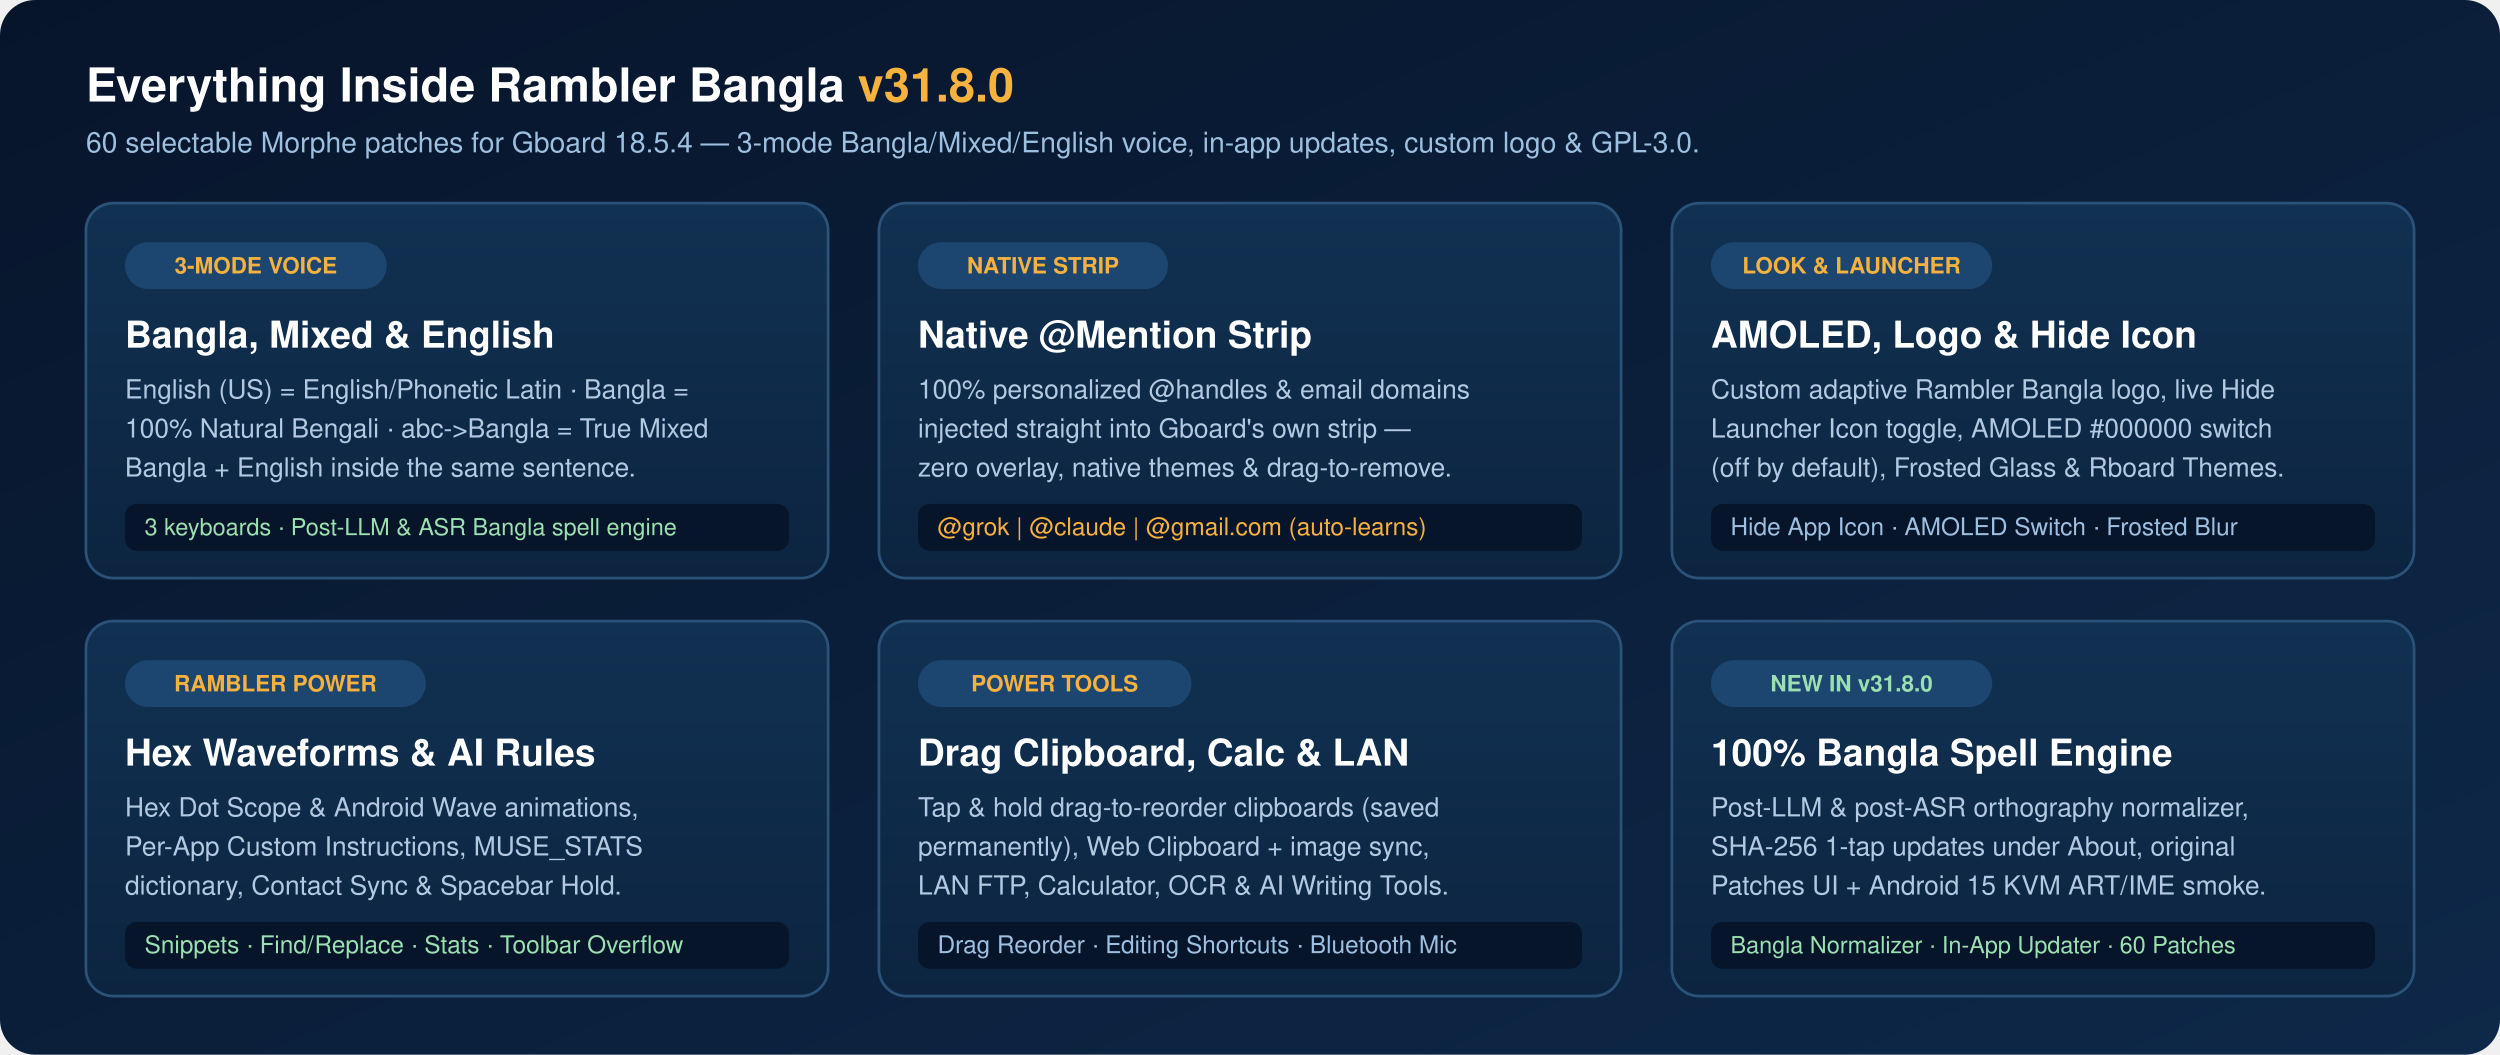
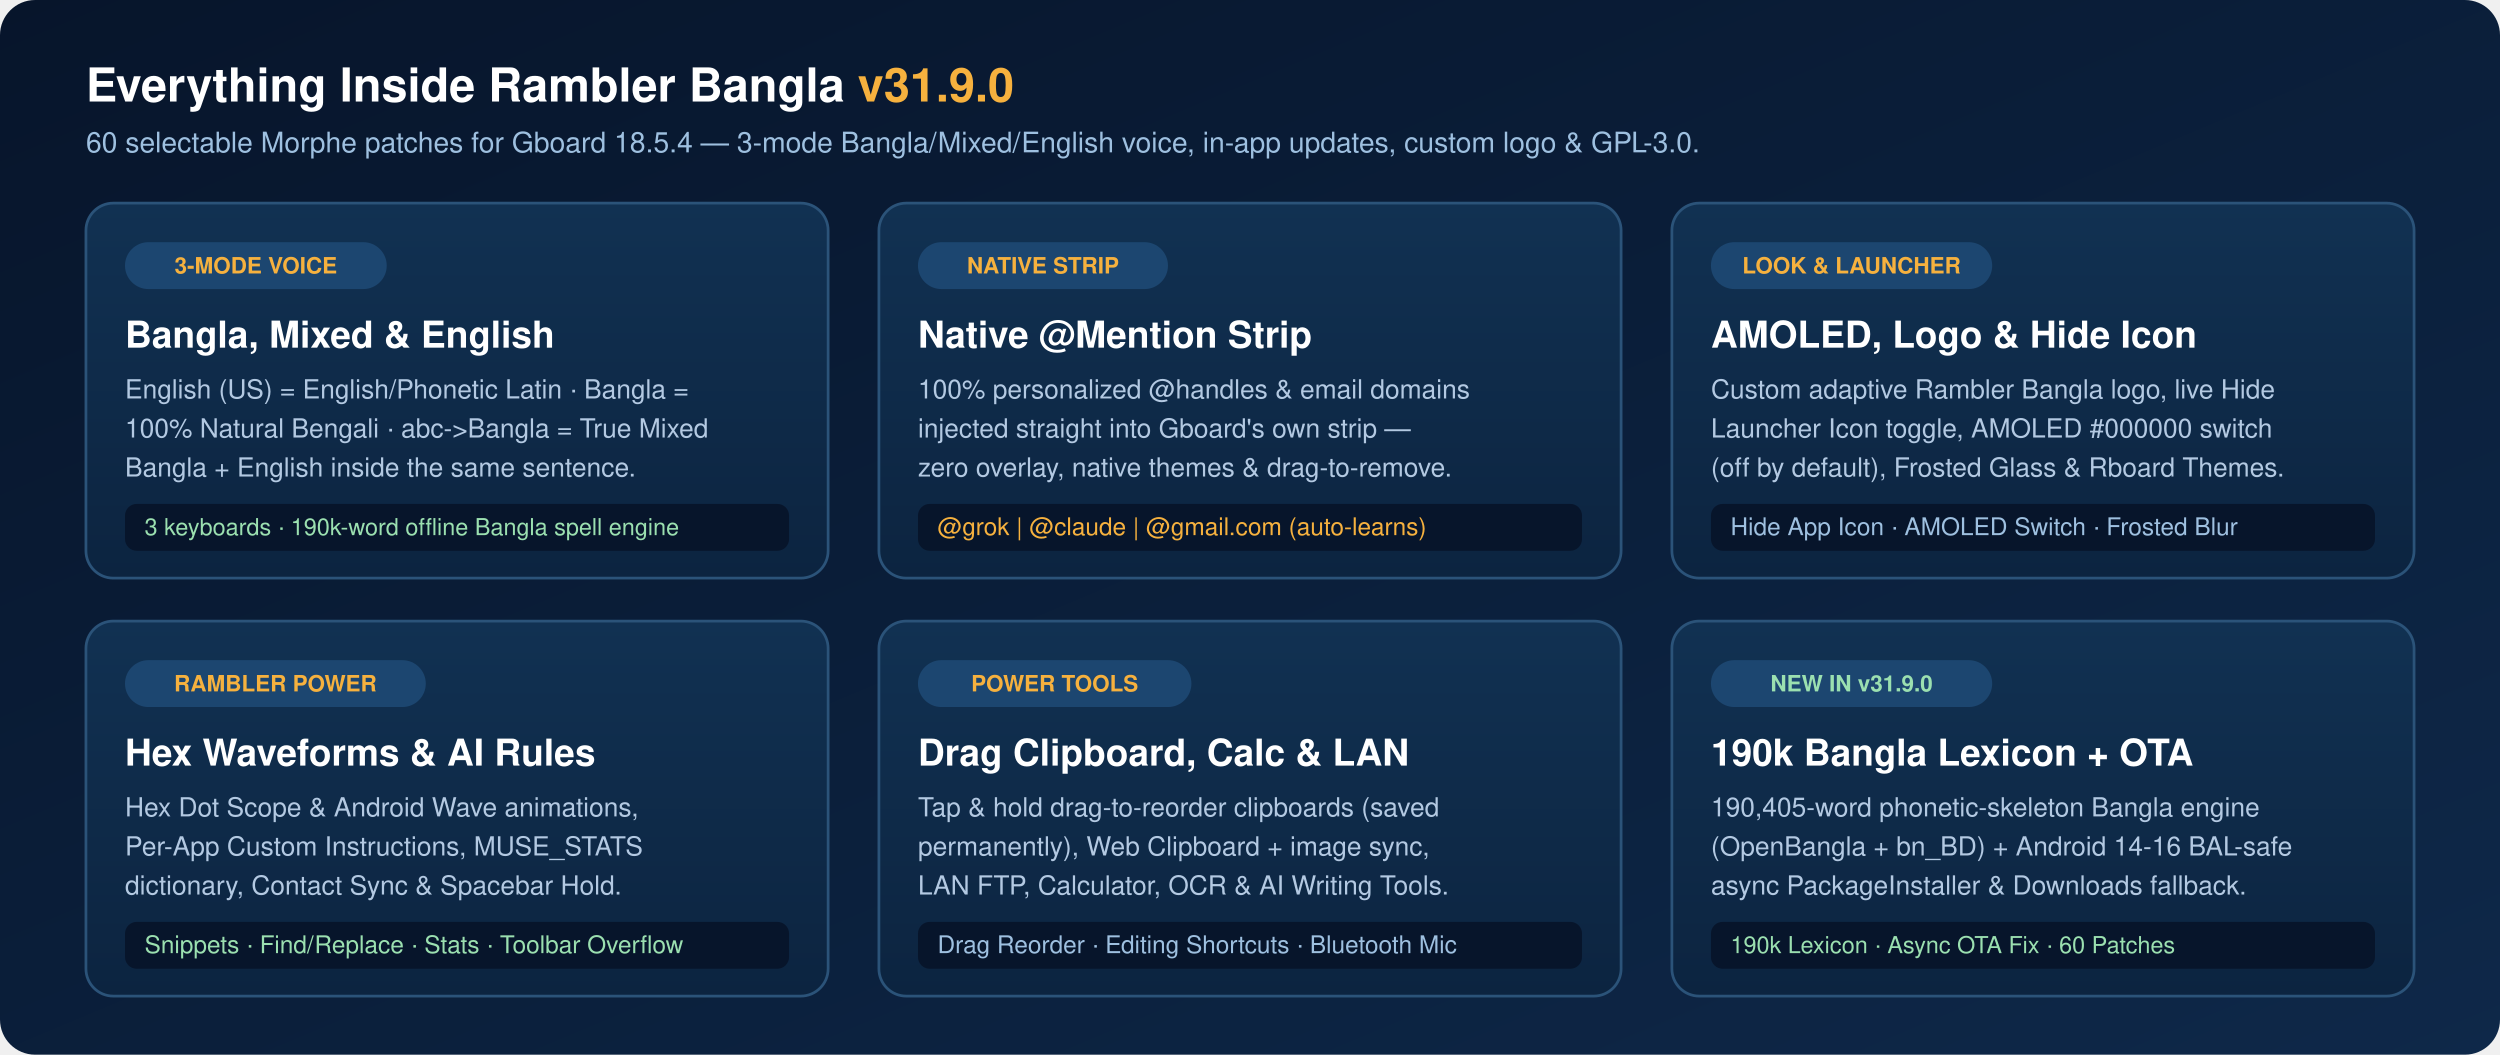
<svg xmlns="http://www.w3.org/2000/svg" width="1280" height="540" viewBox="0 0 1280 540" role="img" aria-labelledby="title desc">
  <defs>
    <linearGradient id="canvas" x1="0" y1="0" x2="1" y2="1">
      <stop offset="0" stop-color="#07152B" />
      <stop offset="1" stop-color="#0E2849" />
    </linearGradient>
    <linearGradient id="card" x1="0" y1="0" x2="0" y2="1">
      <stop offset="0" stop-color="#113152" />
      <stop offset="1" stop-color="#0C2440" />
    </linearGradient>
  </defs>
  <rect width="1280" height="540" rx="18" fill="url(#canvas)" />
  <g font-family="Segoe UI, Helvetica, Arial, sans-serif">
-     <text x="44" y="52" font-size="24" font-weight="700" fill="#FFFFFF">Everything Inside Rambler Bangla <tspan fill="#F6B13E">v31.8.0</tspan>
+     <text x="44" y="52" font-size="24" font-weight="700" fill="#FFFFFF">Everything Inside Rambler Bangla <tspan fill="#F6B13E">v31.9.0</tspan>
    </text>
    <text x="44" y="78" font-size="14.5" fill="#9EC0E0">60 selectable Morphe patches for Gboard 18.5.4 — 3-mode Bangla/Mixed/English voice, in-app updates, custom logo &amp; GPL-3.0.</text>
    <g transform="translate(44 104)">
      <rect width="380" height="192" rx="14" fill="url(#card)" stroke="#2B5379" stroke-width="1.4" />
      <rect x="20" y="20" width="134" height="24" rx="12" fill="#1C4670" />
      <text x="87" y="36" text-anchor="middle" font-size="11.5" font-weight="700" fill="#F6B13E">3-MODE VOICE</text>
      <text x="20" y="74" font-size="19" font-weight="700" fill="#FFFFFF">Bangla, Mixed &amp; English</text>
      <text x="20" y="100" font-size="13.5" fill="#B3C9E2">English (US) = English/Phonetic Latin · Bangla =</text>
      <text x="20" y="120" font-size="13.5" fill="#B3C9E2">100% Natural Bengali · abc-&gt;Bangla = True Mixed</text>
      <text x="20" y="140" font-size="13.5" fill="#B3C9E2">Bangla + English inside the same sentence.</text>
      <rect x="20" y="154" width="340" height="24" rx="6" fill="#07152B" />
-       <text x="30" y="170" font-size="12" fill="#9BE0B0">3 keyboards · Post-LLM &amp; ASR Bangla spell engine</text>
+       <text x="30" y="170" font-size="12" fill="#9BE0B0">3 keyboards · 190k-word offline Bangla spell engine</text>
    </g>
    <g transform="translate(450 104)">
      <rect width="380" height="192" rx="14" fill="url(#card)" stroke="#2B5379" stroke-width="1.4" />
      <rect x="20" y="20" width="128" height="24" rx="12" fill="#1C4670" />
      <text x="84" y="36" text-anchor="middle" font-size="11.5" font-weight="700" fill="#F6B13E">NATIVE STRIP</text>
      <text x="20" y="74" font-size="19" font-weight="700" fill="#FFFFFF">Native @Mention Strip</text>
      <text x="20" y="100" font-size="13.5" fill="#B3C9E2">100% personalized @handles &amp; email domains</text>
      <text x="20" y="120" font-size="13.5" fill="#B3C9E2">injected straight into Gboard's own strip —</text>
      <text x="20" y="140" font-size="13.5" fill="#B3C9E2">zero overlay, native themes &amp; drag-to-remove.</text>
      <rect x="20" y="154" width="340" height="24" rx="6" fill="#07152B" />
      <text x="30" y="170" font-size="12.5" fill="#F6B13E">@grok  |  @claude  |  @gmail.com  (auto-learns)</text>
    </g>
    <g transform="translate(856 104)">
      <rect width="380" height="192" rx="14" fill="url(#card)" stroke="#2B5379" stroke-width="1.4" />
      <rect x="20" y="20" width="144" height="24" rx="12" fill="#1C4670" />
      <text x="92" y="36" text-anchor="middle" font-size="11.5" font-weight="700" fill="#F6B13E">LOOK &amp; LAUNCHER</text>
      <text x="20" y="74" font-size="19" font-weight="700" fill="#FFFFFF">AMOLED, Logo &amp; Hide Icon</text>
      <text x="20" y="100" font-size="13.5" fill="#B3C9E2">Custom adaptive Rambler Bangla logo, live Hide</text>
      <text x="20" y="120" font-size="13.5" fill="#B3C9E2">Launcher Icon toggle, AMOLED #000000 switch</text>
      <text x="20" y="140" font-size="13.5" fill="#B3C9E2">(off by default), Frosted Glass &amp; Rboard Themes.</text>
      <rect x="20" y="154" width="340" height="24" rx="6" fill="#07152B" />
      <text x="30" y="170" font-size="12.5" fill="#9EC0E0">Hide App Icon · AMOLED Switch · Frosted Blur</text>
    </g>
    <g transform="translate(44 318)">
      <rect width="380" height="192" rx="14" fill="url(#card)" stroke="#2B5379" stroke-width="1.4" />
      <rect x="20" y="20" width="154" height="24" rx="12" fill="#1C4670" />
      <text x="97" y="36" text-anchor="middle" font-size="11.5" font-weight="700" fill="#F6B13E">RAMBLER POWER</text>
      <text x="20" y="74" font-size="19" font-weight="700" fill="#FFFFFF">Hex Waveforms &amp; AI Rules</text>
      <text x="20" y="100" font-size="13.5" fill="#B3C9E2">Hex Dot Scope &amp; Android Wave animations,</text>
      <text x="20" y="120" font-size="13.5" fill="#B3C9E2">Per-App Custom Instructions, MUSE_STATS</text>
      <text x="20" y="140" font-size="13.5" fill="#B3C9E2">dictionary, Contact Sync &amp; Spacebar Hold.</text>
      <rect x="20" y="154" width="340" height="24" rx="6" fill="#07152B" />
      <text x="30" y="170" font-size="12.5" fill="#9BE0B0">Snippets · Find/Replace · Stats · Toolbar Overflow</text>
    </g>
    <g transform="translate(450 318)">
      <rect width="380" height="192" rx="14" fill="url(#card)" stroke="#2B5379" stroke-width="1.4" />
      <rect x="20" y="20" width="140" height="24" rx="12" fill="#1C4670" />
      <text x="90" y="36" text-anchor="middle" font-size="11.5" font-weight="700" fill="#F6B13E">POWER TOOLS</text>
      <text x="20" y="74" font-size="19" font-weight="700" fill="#FFFFFF">Drag Clipboard, Calc &amp; LAN</text>
      <text x="20" y="100" font-size="13.5" fill="#B3C9E2">Tap &amp; hold drag-to-reorder clipboards (saved</text>
      <text x="20" y="120" font-size="13.5" fill="#B3C9E2">permanently), Web Clipboard + image sync,</text>
      <text x="20" y="140" font-size="13.5" fill="#B3C9E2">LAN FTP, Calculator, OCR &amp; AI Writing Tools.</text>
      <rect x="20" y="154" width="340" height="24" rx="6" fill="#07152B" />
      <text x="30" y="170" font-size="12.5" fill="#9EC0E0">Drag Reorder · Editing Shortcuts · Bluetooth Mic</text>
    </g>
    <g transform="translate(856 318)">
      <rect width="380" height="192" rx="14" fill="url(#card)" stroke="#2B5379" stroke-width="1.4" />
      <rect x="20" y="20" width="144" height="24" rx="12" fill="#1C4670" />
-       <text x="92" y="36" text-anchor="middle" font-size="11.5" font-weight="700" fill="#9BE0B0">NEW IN v31.8.0</text>
-       <text x="20" y="74" font-size="19" font-weight="700" fill="#FFFFFF">100% Bangla Spell Engine</text>
-       <text x="20" y="100" font-size="13.5" fill="#B3C9E2">Post-LLM &amp; post-ASR orthography normalizer,</text>
-       <text x="20" y="120" font-size="13.5" fill="#B3C9E2">SHA-256 1-tap updates under About, original</text>
-       <text x="20" y="140" font-size="13.5" fill="#B3C9E2">Patches UI + Android 15 KVM ART/IME smoke.</text>
+       <text x="92" y="36" text-anchor="middle" font-size="11.5" font-weight="700" fill="#9BE0B0">NEW IN v31.9.0</text>
+       <text x="20" y="74" font-size="19" font-weight="700" fill="#FFFFFF">190k Bangla Lexicon + OTA</text>
+       <text x="20" y="100" font-size="13.5" fill="#B3C9E2">190,405-word phonetic-skeleton Bangla engine</text>
+       <text x="20" y="120" font-size="13.5" fill="#B3C9E2">(OpenBangla + bn_BD) + Android 14-16 BAL-safe</text>
+       <text x="20" y="140" font-size="13.5" fill="#B3C9E2">async PackageInstaller &amp; Downloads fallback.</text>
      <rect x="20" y="154" width="340" height="24" rx="6" fill="#07152B" />
-       <text x="30" y="170" font-size="12" fill="#9BE0B0">Bangla Normalizer · In-App Updater · 60 Patches</text>
+       <text x="30" y="170" font-size="12" fill="#9BE0B0">190k Lexicon · Async OTA Fix · 60 Patches</text>
    </g>
  </g>
</svg>
